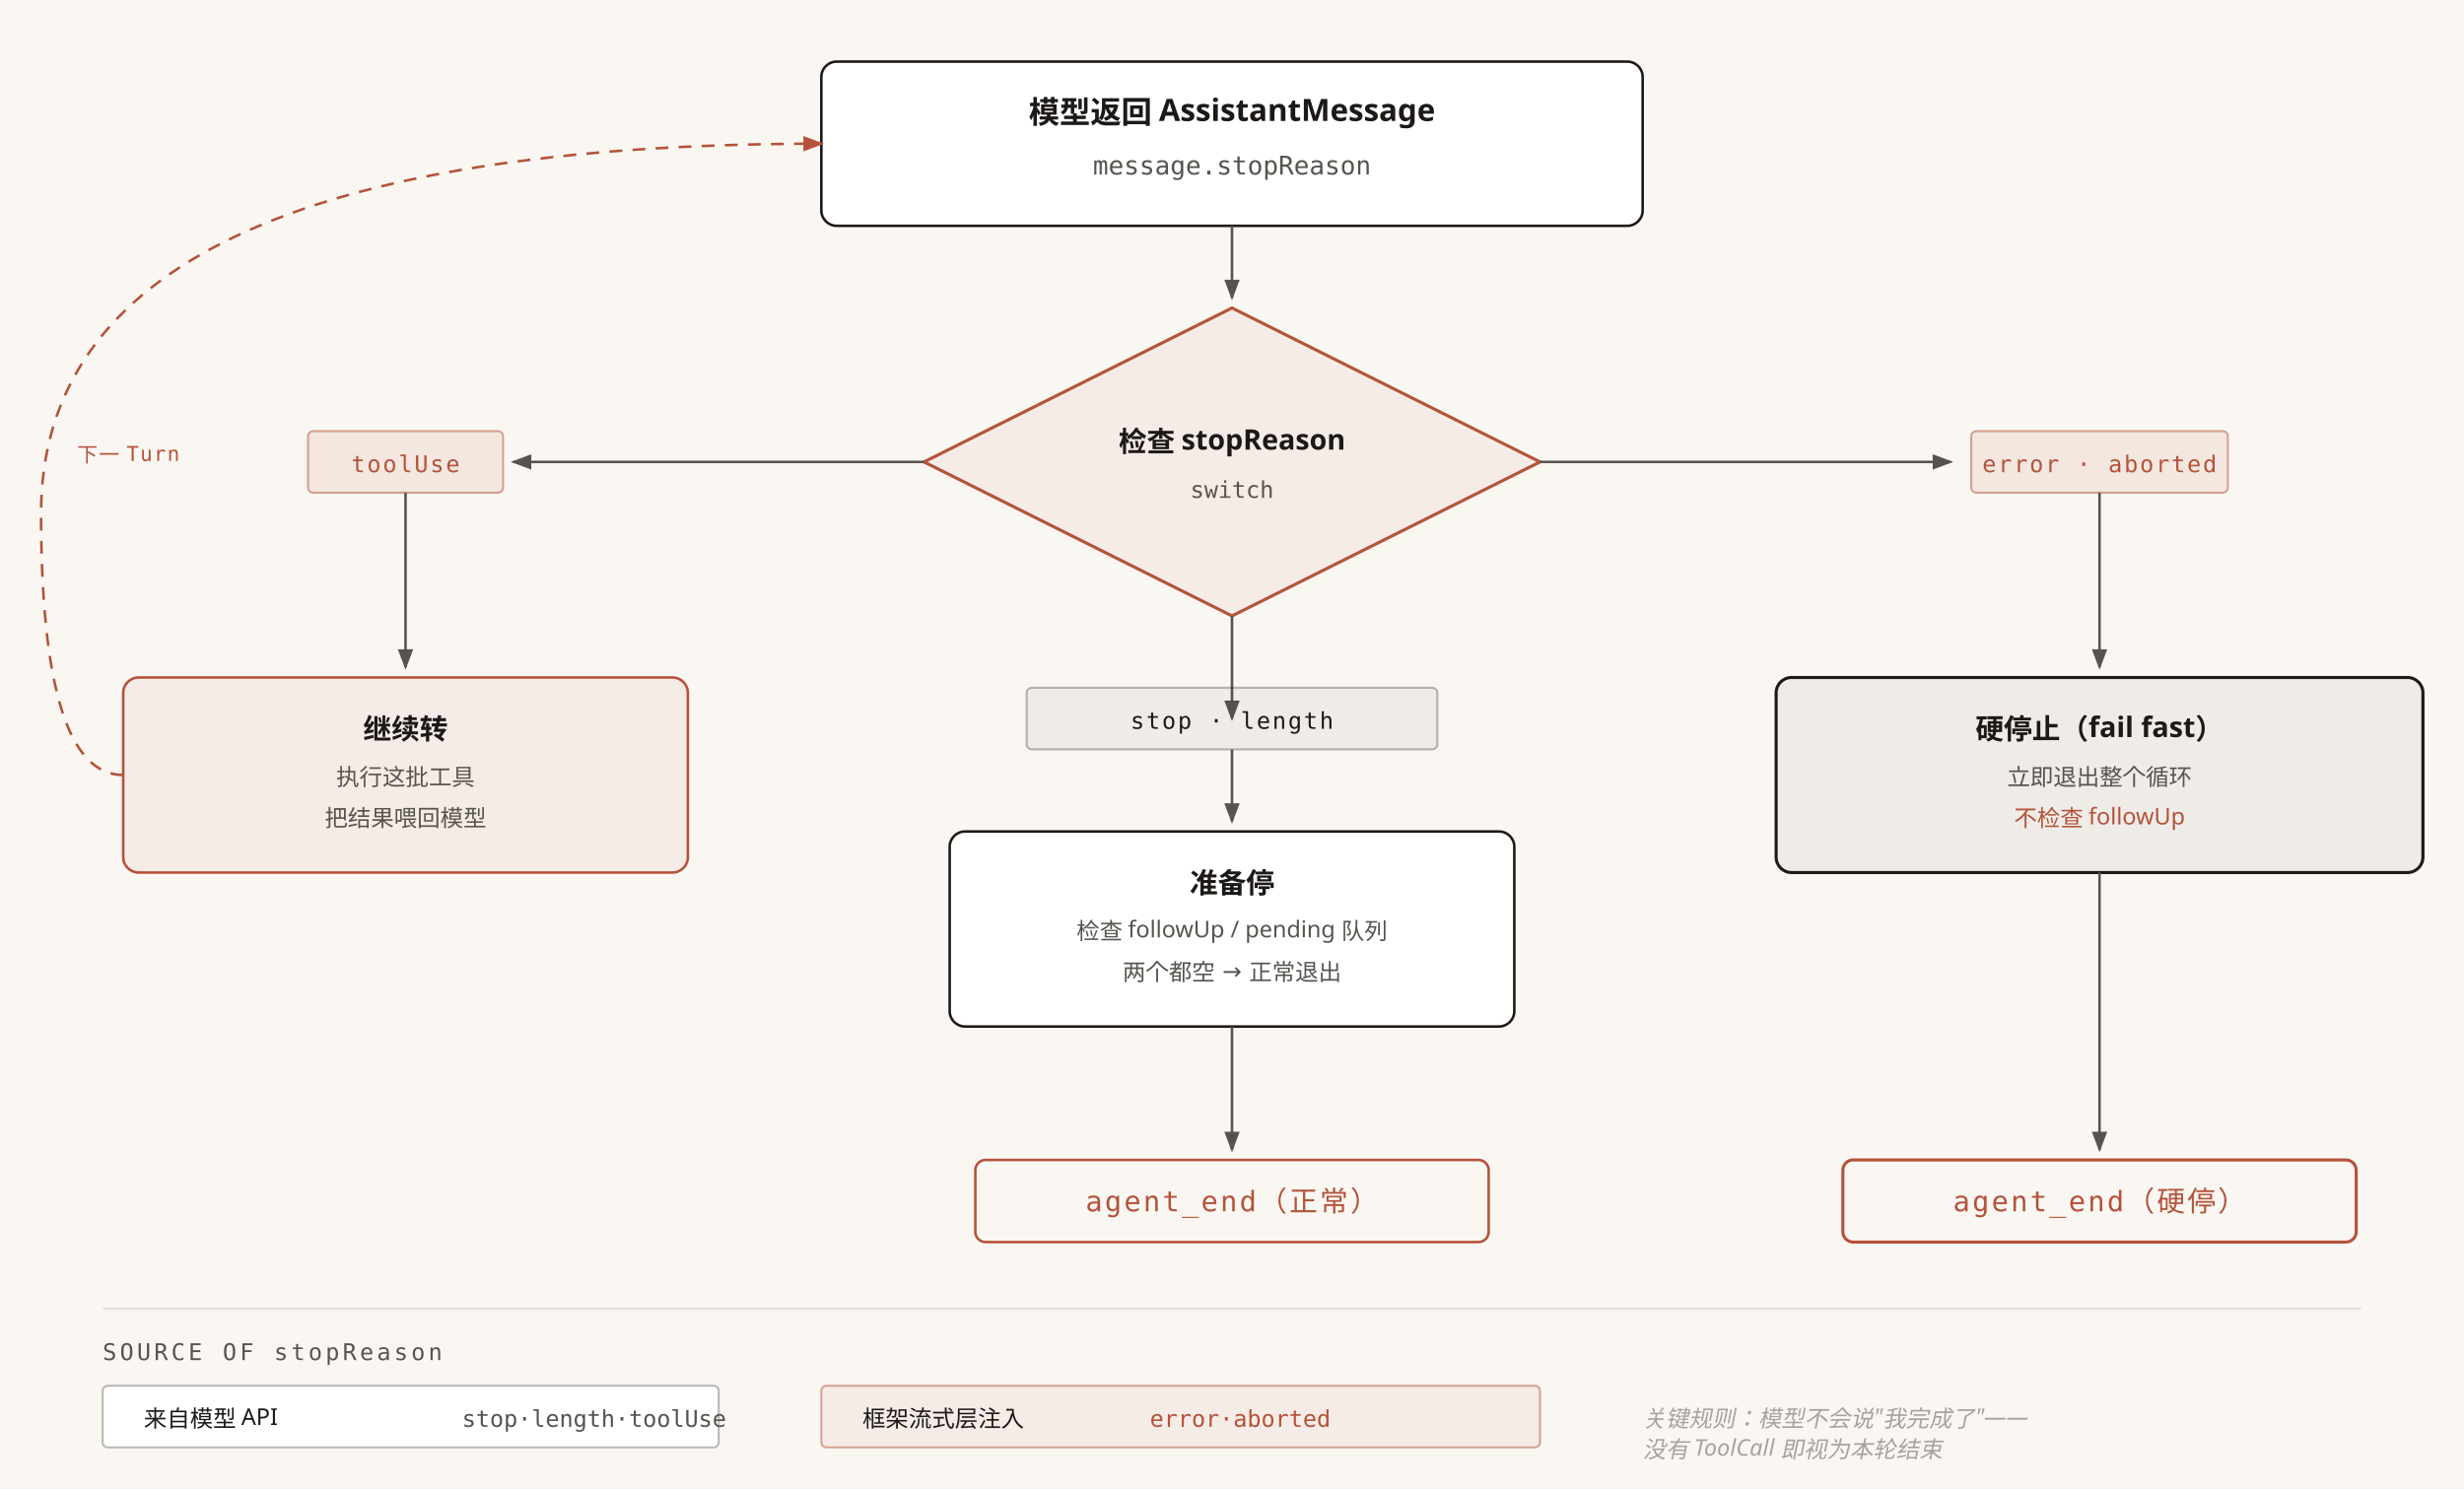
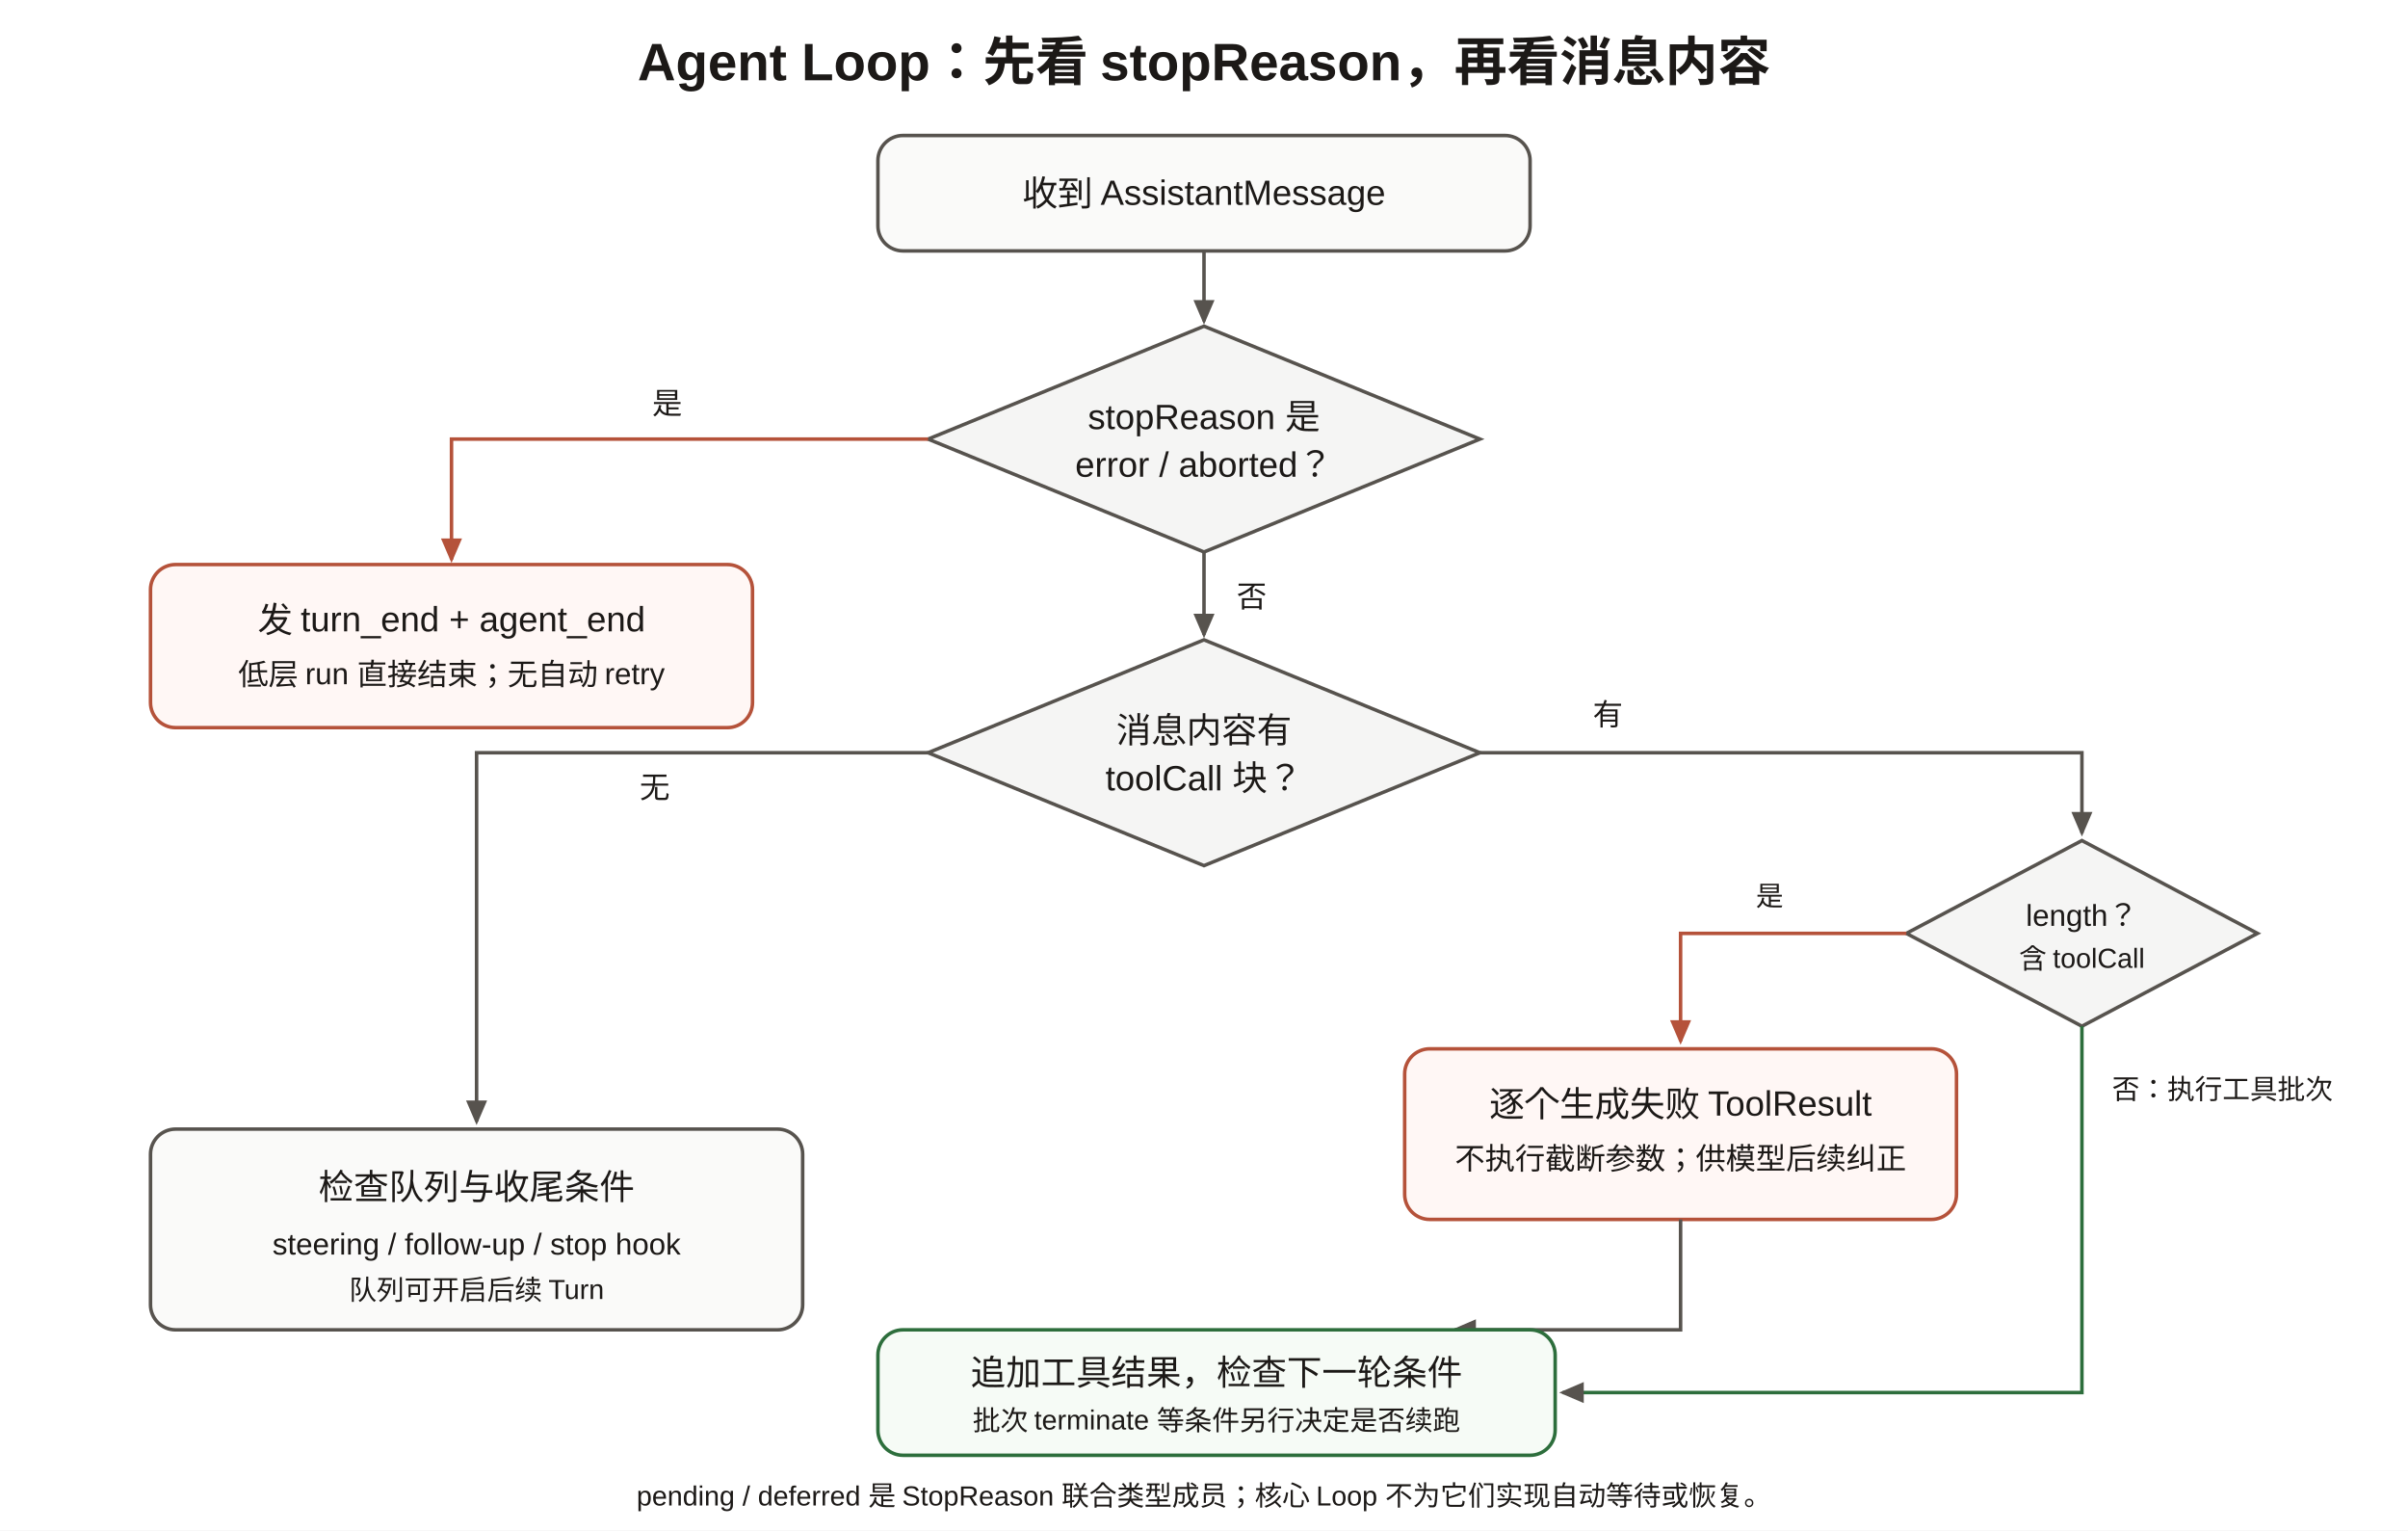
- <svg xmlns="http://www.w3.org/2000/svg" viewBox="0 0 960 580">
+ <svg xmlns="http://www.w3.org/2000/svg" width="960" height="610" viewBox="0 0 960 610" role="img" aria-labelledby="title desc">
  <defs>
-     <marker id="arrow" markerWidth="8" markerHeight="6" refX="7" refY="3" orient="auto">
-       <polygon points="0 0, 8 3, 0 6" fill="#57534e" />
+     <marker id="arrow" markerWidth="8" markerHeight="8" refX="6" refY="3" orient="auto">
+       <path d="M0,0 L0,6 L7,3 z" fill="#57534e" />
    </marker>
-     <marker id="arrow-accent" markerWidth="8" markerHeight="6" refX="7" refY="3" orient="auto">
-       <polygon points="0 0, 8 3, 0 6" fill="#b5523a" />
+     <marker id="redArrow" markerWidth="8" markerHeight="8" refX="6" refY="3" orient="auto">
+       <path d="M0,0 L0,6 L7,3 z" fill="#b5523a" />
    </marker>
+     <style>text{font-family:Arial,'Microsoft YaHei',sans-serif;fill:#1c1917}.label{font-size:14px}.small{font-size:12px}.tiny{font-size:11px}.node{fill:#fafaf9;stroke:#57534e;stroke-width:1.4}.decision{fill:#f5f5f4;stroke:#57534e;stroke-width:1.4}.red{fill:#fff7f5;stroke:#b5523a;stroke-width:1.4}.green{fill:#f6fbf6;stroke:#2d6e3c;stroke-width:1.4}</style>
  </defs>
-   <rect width="960" height="580" fill="#faf7f2" />
-   <rect x="320" y="24" width="320" height="64" rx="6" fill="#ffffff" stroke="#1c1917" stroke-width="1" />
-   <text x="480" y="48" fill="#1c1917" font-size="12" font-weight="600" font-family="'Geist', sans-serif" text-anchor="middle">模型返回 AssistantMessage</text>
-   <text x="480" y="68" fill="#57534e" font-size="10" font-family="'Geist Mono', monospace" text-anchor="middle">message.stopReason</text>
-   <line x1="480" y1="88" x2="480" y2="116" stroke="#57534e" stroke-width="1" marker-end="url(#arrow)" />
-   <polygon points="480,120 600,180 480,240 360,180" fill="rgba(181,82,58,0.06)" stroke="#b5523a" stroke-width="1.2" />
-   <text x="480" y="176" fill="#1c1917" font-size="11" font-weight="600" font-family="'Geist', sans-serif" text-anchor="middle">检查 stopReason</text>
-   <text x="480" y="194" fill="#57534e" font-size="9" font-family="'Geist Mono', monospace" text-anchor="middle">switch</text>
-   <line x1="360" y1="180" x2="200" y2="180" stroke="#57534e" stroke-width="1" marker-end="url(#arrow)" />
-   <rect x="120" y="168" width="76" height="24" rx="2" fill="rgba(181,82,58,0.10)" stroke="rgba(181,82,58,0.50)" stroke-width="0.8" />
-   <text x="158" y="184" fill="#b5523a" font-size="9" font-family="'Geist Mono', monospace" text-anchor="middle" letter-spacing="0.08em">toolUse</text>
-   <line x1="158" y1="192" x2="158" y2="260" stroke="#57534e" stroke-width="1" marker-end="url(#arrow)" />
-   <rect x="48" y="264" width="220" height="76" rx="6" fill="rgba(181,82,58,0.06)" stroke="#b5523a" stroke-width="1" />
-   <text x="158" y="288" fill="#1c1917" font-size="11" font-weight="600" font-family="'Geist', sans-serif" text-anchor="middle">继续转</text>
-   <text x="158" y="306" fill="#57534e" font-size="9" font-family="'Geist', sans-serif" text-anchor="middle">执行这批工具</text>
-   <text x="158" y="322" fill="#57534e" font-size="9" font-family="'Geist', sans-serif" text-anchor="middle">把结果喂回模型</text>
-   <path d="M 48 302 Q 16 302 16 200 Q 16 56 320 56" fill="none" stroke="#b5523a" stroke-width="1" stroke-dasharray="5,4" marker-end="url(#arrow-accent)" />
-   <rect x="20" y="170" width="60" height="14" rx="2" fill="#faf7f2" />
-   <text x="50" y="180" fill="#b5523a" font-size="8" font-family="'Geist Mono', monospace" text-anchor="middle" letter-spacing="0.06em">下一 Turn</text>
-   <line x1="480" y1="240" x2="480" y2="280" stroke="#57534e" stroke-width="1" marker-end="url(#arrow)" />
-   <rect x="400" y="268" width="160" height="24" rx="2" fill="rgba(28,25,23,0.05)" stroke="rgba(28,25,23,0.30)" stroke-width="0.8" />
-   <text x="480" y="284" fill="#1c1917" font-size="9" font-family="'Geist Mono', monospace" text-anchor="middle" letter-spacing="0.08em">stop · length</text>
-   <line x1="480" y1="292" x2="480" y2="320" stroke="#57534e" stroke-width="1" marker-end="url(#arrow)" />
-   <rect x="370" y="324" width="220" height="76" rx="6" fill="#ffffff" stroke="#1c1917" stroke-width="1" />
-   <text x="480" y="348" fill="#1c1917" font-size="11" font-weight="600" font-family="'Geist', sans-serif" text-anchor="middle">准备停</text>
-   <text x="480" y="366" fill="#57534e" font-size="9" font-family="'Geist', sans-serif" text-anchor="middle">检查 followUp / pending 队列</text>
-   <text x="480" y="382" fill="#57534e" font-size="9" font-family="'Geist', sans-serif" text-anchor="middle">两个都空 → 正常退出</text>
-   <line x1="480" y1="400" x2="480" y2="448" stroke="#57534e" stroke-width="1" marker-end="url(#arrow)" />
-   <rect x="380" y="452" width="200" height="32" rx="4" fill="#faf7f2" stroke="#b5523a" stroke-width="1" />
-   <text x="480" y="472" fill="#b5523a" font-size="11" font-family="'Geist Mono', monospace" text-anchor="middle" letter-spacing="0.08em">agent_end（正常）</text>
-   <line x1="600" y1="180" x2="760" y2="180" stroke="#57534e" stroke-width="1" marker-end="url(#arrow)" />
-   <rect x="768" y="168" width="100" height="24" rx="2" fill="rgba(181,82,58,0.10)" stroke="rgba(181,82,58,0.50)" stroke-width="0.8" />
-   <text x="818" y="184" fill="#b5523a" font-size="9" font-family="'Geist Mono', monospace" text-anchor="middle" letter-spacing="0.08em">error · aborted</text>
-   <line x1="818" y1="192" x2="818" y2="260" stroke="#57534e" stroke-width="1" marker-end="url(#arrow)" />
-   <rect x="692" y="264" width="252" height="76" rx="6" fill="rgba(28,25,23,0.05)" stroke="#1c1917" stroke-width="1.2" />
-   <text x="818" y="288" fill="#1c1917" font-size="11" font-weight="600" font-family="'Geist', sans-serif" text-anchor="middle">硬停止（fail fast）</text>
-   <text x="818" y="306" fill="#57534e" font-size="9" font-family="'Geist', sans-serif" text-anchor="middle">立即退出整个循环</text>
-   <text x="818" y="322" fill="#b5523a" font-size="9" font-family="'Geist', sans-serif" text-anchor="middle">不检查 followUp</text>
-   <line x1="818" y1="340" x2="818" y2="448" stroke="#57534e" stroke-width="1" marker-end="url(#arrow)" />
-   <rect x="718" y="452" width="200" height="32" rx="4" fill="#faf7f2" stroke="#b5523a" stroke-width="1.2" />
-   <text x="818" y="472" fill="#b5523a" font-size="11" font-family="'Geist Mono', monospace" text-anchor="middle" letter-spacing="0.08em">agent_end（硬停）</text>
-   <line x1="40" y1="510" x2="920" y2="510" stroke="rgba(28,25,23,0.10)" stroke-width="0.8" />
-   <text x="40" y="530" fill="#57534e" font-size="9" font-family="'Geist Mono', monospace" letter-spacing="0.14em">SOURCE OF stopReason</text>
-   <rect x="40" y="540" width="240" height="24" rx="2" fill="#ffffff" stroke="rgba(28,25,23,0.30)" stroke-width="0.8" />
-   <text x="56" y="556" fill="#1c1917" font-size="9" font-family="'Geist', sans-serif">来自模型 API</text>
-   <text x="180" y="556" fill="#57534e" font-size="9" font-family="'Geist Mono', monospace">stop·length·toolUse</text>
-   <rect x="320" y="540" width="280" height="24" rx="2" fill="rgba(181,82,58,0.06)" stroke="rgba(181,82,58,0.50)" stroke-width="0.8" />
-   <text x="336" y="556" fill="#1c1917" font-size="9" font-family="'Geist', sans-serif">框架流式层注入</text>
-   <text x="448" y="556" fill="#b5523a" font-size="9" font-family="'Geist Mono', monospace">error·aborted</text>
-   <text x="640" y="556" fill="#a8a29e" font-size="9" font-family="'Geist', sans-serif" font-style="italic">关键规则：模型不会说"我完成了"——</text>
-   <text x="640" y="568" fill="#a8a29e" font-size="9" font-family="'Geist', sans-serif" font-style="italic">没有 ToolCall 即视为本轮结束</text>
+   <rect width="960" height="610" fill="#fff" />
+   <text x="480" y="32" text-anchor="middle" font-size="21" font-weight="700">Agent Loop：先看 stopReason，再看消息内容</text>
+   <rect class="node" x="350" y="54" width="260" height="46" rx="10" />
+   <text class="label" x="480" y="82" text-anchor="middle">收到 AssistantMessage</text>
+   <path d="M480 100v28" stroke="#57534e" stroke-width="1.4" marker-end="url(#arrow)" />
+   <polygon class="decision" points="480,130 590,175 480,220 370,175" />
+   <text class="label" x="480" y="171" text-anchor="middle">stopReason 是</text>
+   <text class="label" x="480" y="190" text-anchor="middle">error / aborted？</text>
+   <path d="M370 175H180v48" fill="none" stroke="#b5523a" stroke-width="1.4" marker-end="url(#redArrow)" />
+   <text class="small" x="260" y="165" fill="#b5523a">是</text>
+   <rect class="red" x="60" y="225" width="240" height="65" rx="10" />
+   <text class="label" x="180" y="252" text-anchor="middle">发 turn_end + agent_end</text>
+   <text class="small" x="180" y="273" text-anchor="middle">低层 run 直接结束；无自动 retry</text>
+   <path d="M480 220v33" stroke="#57534e" stroke-width="1.4" marker-end="url(#arrow)" />
+   <text class="small" x="493" y="242">否</text>
+   <polygon class="decision" points="480,255 590,300 480,345 370,300" />
+   <text class="label" x="480" y="296" text-anchor="middle">消息内容有</text>
+   <text class="label" x="480" y="315" text-anchor="middle">toolCall 块？</text>
+   <path d="M590 300H830v32" fill="none" stroke="#57534e" stroke-width="1.4" marker-end="url(#arrow)" />
+   <text class="small" x="635" y="289">有</text>
+   <polygon class="decision" points="830,335 900,372 830,409 760,372" />
+   <text class="small" x="830" y="369" text-anchor="middle">length？</text>
+   <text class="tiny" x="830" y="386" text-anchor="middle">含 toolCall</text>
+   <path d="M760 372h-90v43" fill="none" stroke="#b5523a" stroke-width="1.4" marker-end="url(#redArrow)" />
+   <text class="tiny" x="700" y="361">是</text>
+   <rect class="red" x="560" y="418" width="220" height="68" rx="10" />
+   <text class="label" x="670" y="445" text-anchor="middle">逐个生成失败 ToolResult</text>
+   <text class="small" x="670" y="466" text-anchor="middle">不执行截断参数；供模型后续纠正</text>
+   <path d="M830 409V555H623" fill="none" stroke="#2d6e3c" stroke-width="1.4" marker-end="url(#arrow)" />
+   <text class="tiny" x="842" y="438">否：执行工具批次</text>
+   <path d="M670 486v44h-90" fill="none" stroke="#57534e" stroke-width="1.4" marker-end="url(#arrow)" />
+   <rect class="green" x="350" y="530" width="270" height="50" rx="10" />
+   <text class="label" x="485" y="552" text-anchor="middle">追加工具结果，检查下一轮条件</text>
+   <text class="tiny" x="485" y="570" text-anchor="middle">批次 terminate 等条件另行决定是否续跑</text>
+   <path d="M370 300H190v147" fill="none" stroke="#57534e" stroke-width="1.4" marker-end="url(#arrow)" />
+   <text class="small" x="255" y="318">无</text>
+   <rect class="node" x="60" y="450" width="260" height="80" rx="10" />
+   <text class="label" x="190" y="478" text-anchor="middle">检查队列与收尾条件</text>
+   <text class="small" x="190" y="500" text-anchor="middle">steering / follow-up / stop hook</text>
+   <text class="tiny" x="190" y="518" text-anchor="middle">队列可开启后续 Turn</text>
+   <text class="tiny" x="480" y="600" text-anchor="middle" fill="#78716c">pending / deferred 是 StopReason 联合类型成员；核心 Loop 不为它们实现自动等待或恢复。</text>
</svg>
